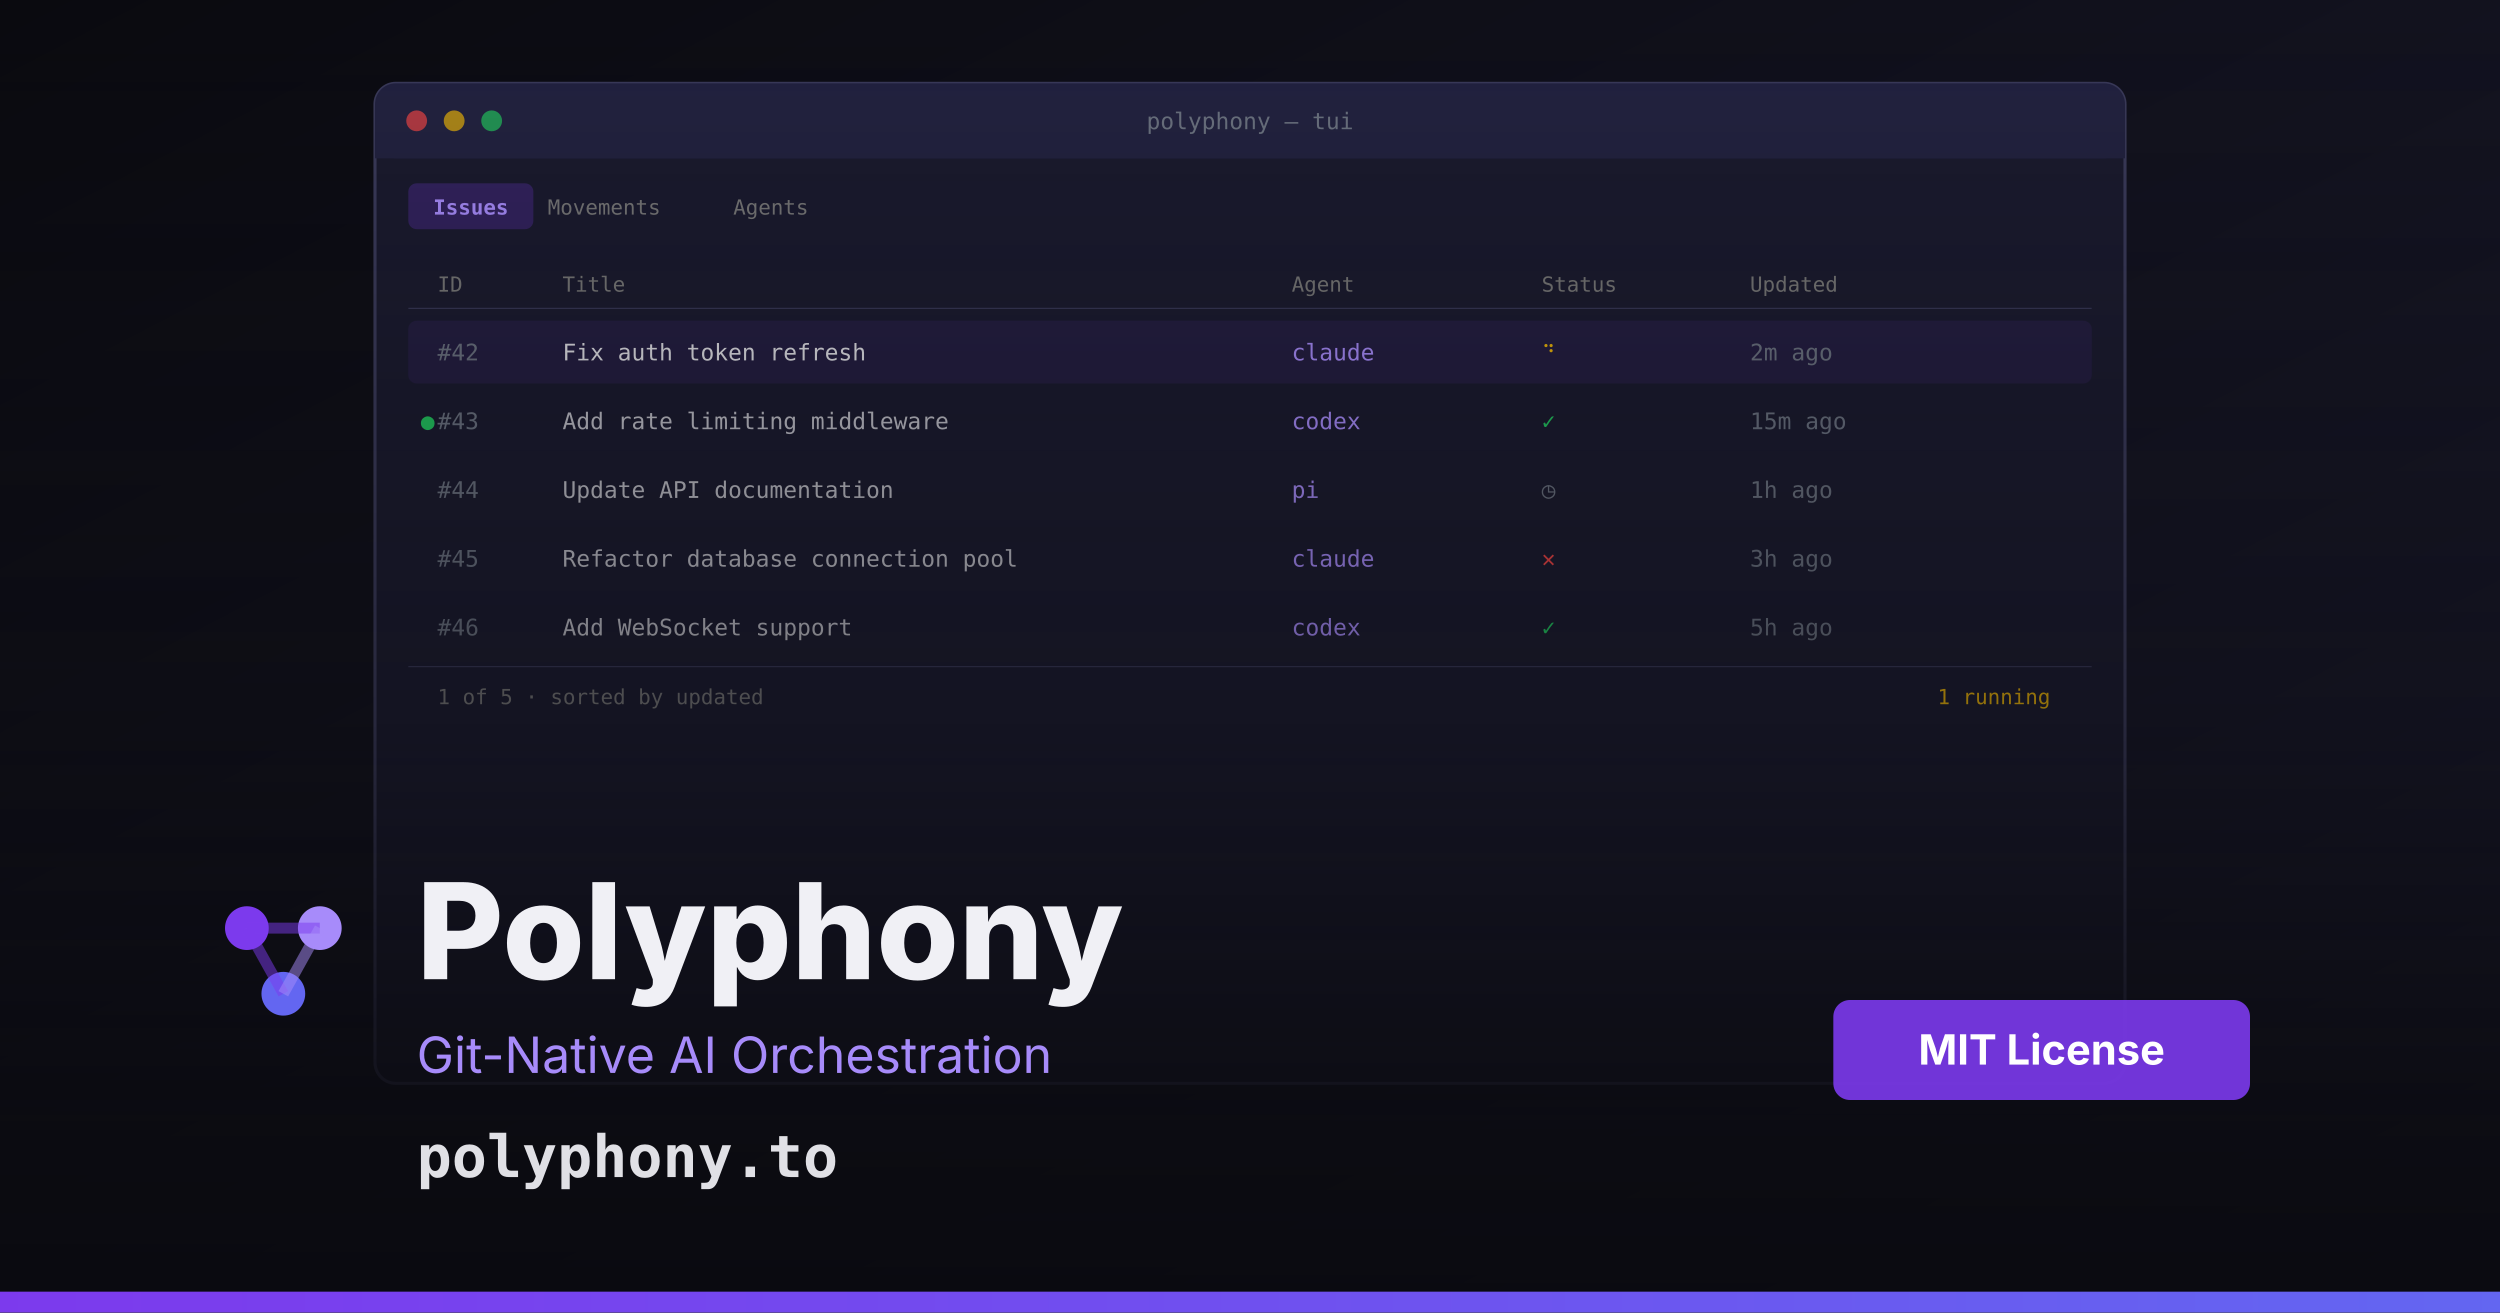
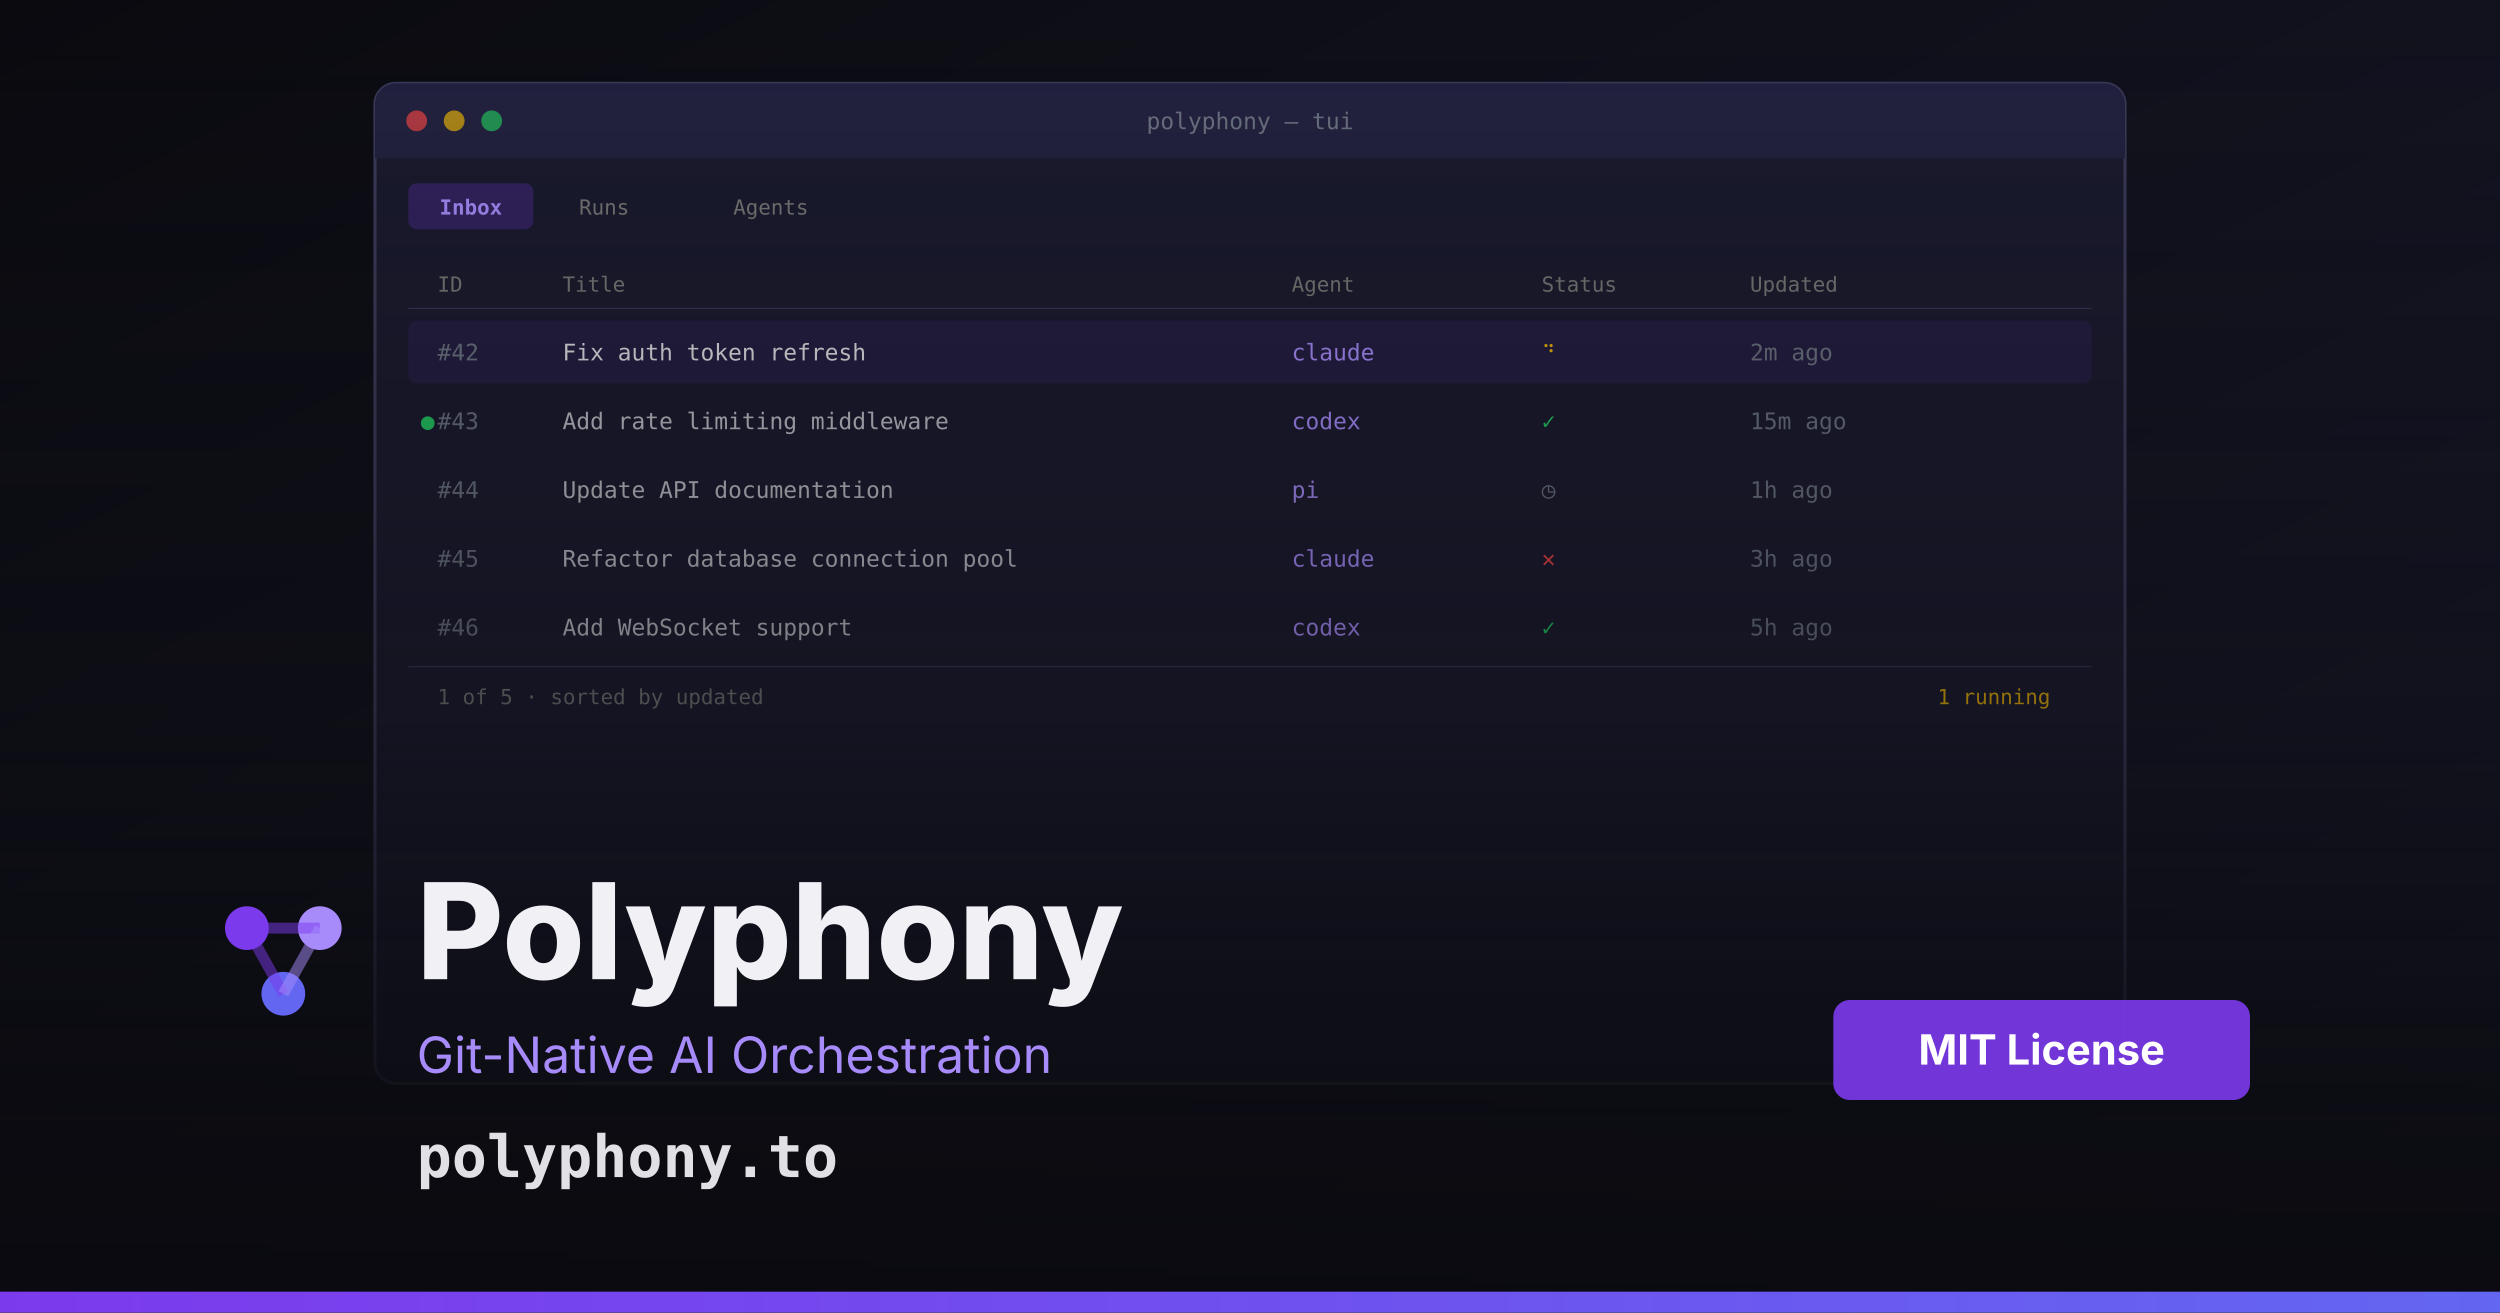
<svg xmlns="http://www.w3.org/2000/svg" width="1200" height="630" viewBox="0 0 1200 630">
  <defs>
    <linearGradient id="bg" x1="0%" y1="0%" x2="100%" y2="100%">
      <stop offset="0%" stop-color="#0a0a0f" />
      <stop offset="100%" stop-color="#1a1a2e" />
    </linearGradient>
    <linearGradient id="accent" x1="0%" y1="0%" x2="100%" y2="0%">
      <stop offset="0%" stop-color="#7c3aed" />
      <stop offset="100%" stop-color="#6366f1" />
    </linearGradient>
    <linearGradient id="overlay" x1="0%" y1="0%" x2="0%" y2="100%">
      <stop offset="0%" stop-color="#0a0a0f" stop-opacity="0" />
      <stop offset="55%" stop-color="#0a0a0f" stop-opacity="0.4" />
      <stop offset="85%" stop-color="#0a0a0f" stop-opacity="0.85" />
      <stop offset="100%" stop-color="#0a0a0f" stop-opacity="0.95" />
    </linearGradient>
  </defs>
  <rect width="1200" height="630" fill="url(#bg)" />
  <g transform="translate(180, 40)">
    <rect x="0" y="0" width="840" height="480" rx="10" fill="#1a1a2e" stroke="#3a3a5a" stroke-width="1.5" />
    <rect x="0" y="0" width="840" height="36" rx="10" fill="#222240" />
    <rect x="0" y="20" width="840" height="16" fill="#222240" />
    <circle cx="20" cy="18" r="5" fill="#ef4444" opacity="0.7" />
    <circle cx="38" cy="18" r="5" fill="#eab308" opacity="0.7" />
    <circle cx="56" cy="18" r="5" fill="#22c55e" opacity="0.7" />
    <text x="420" y="22" font-family="JetBrains Mono, monospace" font-size="11" fill="#6b7280" text-anchor="middle">polyphony — tui</text>
    <rect x="16" y="48" width="60" height="22" rx="4" fill="#7c3aed" opacity="0.25" />
-     <text x="46" y="63" font-family="JetBrains Mono, monospace" font-size="10" font-weight="700" fill="#a78bfa" text-anchor="middle">Issues</text>
-     <text x="110" y="63" font-family="JetBrains Mono, monospace" font-size="10" fill="#777" text-anchor="middle">Movements</text>
+     <text x="46" y="63" font-family="JetBrains Mono, monospace" font-size="10" font-weight="700" fill="#a78bfa" text-anchor="middle">Inbox</text>
+     <text x="110" y="63" font-family="JetBrains Mono, monospace" font-size="10" fill="#777" text-anchor="middle">Runs</text>
    <text x="190" y="63" font-family="JetBrains Mono, monospace" font-size="10" fill="#777" text-anchor="middle">Agents</text>
    <text x="30" y="100" font-family="JetBrains Mono, monospace" font-size="10" fill="#777">ID</text>
    <text x="90" y="100" font-family="JetBrains Mono, monospace" font-size="10" fill="#777">Title</text>
    <text x="440" y="100" font-family="JetBrains Mono, monospace" font-size="10" fill="#777">Agent</text>
    <text x="560" y="100" font-family="JetBrains Mono, monospace" font-size="10" fill="#777">Status</text>
    <text x="660" y="100" font-family="JetBrains Mono, monospace" font-size="10" fill="#777">Updated</text>
    <line x1="16" y1="108" x2="824" y2="108" stroke="#3a3a5a" stroke-width="0.5" />
    <rect x="16" y="114" width="808" height="30" rx="4" fill="#7c3aed" opacity="0.1" stroke="#7c3aed" stroke-opacity="0.2" stroke-width="0.5" />
    <text x="30" y="133" font-family="JetBrains Mono, monospace" font-size="11" fill="#6b7280">#42</text>
    <text x="90" y="133" font-family="JetBrains Mono, monospace" font-size="11" fill="#e0e0e5">Fix auth token refresh</text>
    <text x="440" y="133" font-family="JetBrains Mono, monospace" font-size="11" fill="#a78bfa">claude</text>
    <text x="560" y="133" font-family="JetBrains Mono, monospace" font-size="11" fill="#eab308">⠙</text>
    <text x="660" y="133" font-family="JetBrains Mono, monospace" font-size="11" fill="#6b7280">2m ago</text>
    <text x="22" y="166" font-family="JetBrains Mono, monospace" font-size="11" fill="#22c55e">●</text>
    <text x="30" y="166" font-family="JetBrains Mono, monospace" font-size="11" fill="#6b7280">#43</text>
    <text x="90" y="166" font-family="JetBrains Mono, monospace" font-size="11" fill="#c0c0c8">Add rate limiting middleware</text>
    <text x="440" y="166" font-family="JetBrains Mono, monospace" font-size="11" fill="#a78bfa">codex</text>
    <text x="560" y="166" font-family="JetBrains Mono, monospace" font-size="11" fill="#22c55e">✓</text>
    <text x="660" y="166" font-family="JetBrains Mono, monospace" font-size="11" fill="#6b7280">15m ago</text>
    <text x="30" y="199" font-family="JetBrains Mono, monospace" font-size="11" fill="#6b7280">#44</text>
    <text x="90" y="199" font-family="JetBrains Mono, monospace" font-size="11" fill="#c0c0c8">Update API documentation</text>
    <text x="440" y="199" font-family="JetBrains Mono, monospace" font-size="11" fill="#a78bfa">pi</text>
    <text x="560" y="199" font-family="JetBrains Mono, monospace" font-size="11" fill="#6b7280">◷</text>
    <text x="660" y="199" font-family="JetBrains Mono, monospace" font-size="11" fill="#6b7280">1h ago</text>
    <text x="30" y="232" font-family="JetBrains Mono, monospace" font-size="11" fill="#6b7280">#45</text>
    <text x="90" y="232" font-family="JetBrains Mono, monospace" font-size="11" fill="#c0c0c8">Refactor database connection pool</text>
    <text x="440" y="232" font-family="JetBrains Mono, monospace" font-size="11" fill="#a78bfa">claude</text>
    <text x="560" y="232" font-family="JetBrains Mono, monospace" font-size="11" fill="#ef4444">✕</text>
    <text x="660" y="232" font-family="JetBrains Mono, monospace" font-size="11" fill="#6b7280">3h ago</text>
    <text x="30" y="265" font-family="JetBrains Mono, monospace" font-size="11" fill="#6b7280">#46</text>
    <text x="90" y="265" font-family="JetBrains Mono, monospace" font-size="11" fill="#c0c0c8">Add WebSocket support</text>
    <text x="440" y="265" font-family="JetBrains Mono, monospace" font-size="11" fill="#a78bfa">codex</text>
    <text x="560" y="265" font-family="JetBrains Mono, monospace" font-size="11" fill="#22c55e">✓</text>
    <text x="660" y="265" font-family="JetBrains Mono, monospace" font-size="11" fill="#6b7280">5h ago</text>
    <line x1="16" y1="280" x2="824" y2="280" stroke="#3a3a5a" stroke-width="0.5" />
    <text x="30" y="298" font-family="JetBrains Mono, monospace" font-size="10" fill="#777">1 of 5 · sorted by updated</text>
    <text x="750" y="298" font-family="JetBrains Mono, monospace" font-size="10" fill="#eab308">1 running</text>
  </g>
  <rect width="1200" height="630" fill="url(#overlay)" />
  <g transform="translate(80, 400) scale(3.5)">
    <circle cx="11" cy="13" r="3" fill="#7c3aed" />
    <circle cx="21" cy="13" r="3" fill="#a78bfa" />
    <circle cx="16" cy="22" r="3" fill="#6366f1" />
    <line x1="11" y1="13" x2="21" y2="13" stroke="#7c3aed" stroke-width="1.5" opacity="0.5" />
    <line x1="11" y1="13" x2="16" y2="22" stroke="#7c3aed" stroke-width="1.5" opacity="0.5" />
    <line x1="21" y1="13" x2="16" y2="22" stroke="#a78bfa" stroke-width="1.5" opacity="0.5" />
  </g>
  <text x="200" y="470" font-family="Inter, system-ui, sans-serif" font-size="64" font-weight="800" fill="#f0f0f5">Polyphony</text>
  <text x="200" y="515" font-family="Inter, system-ui, sans-serif" font-size="24" font-weight="400" fill="#a78bfa">Git-Native AI Orchestration</text>
  <text x="200" y="565" font-family="JetBrains Mono, monospace" font-size="28" font-weight="600" fill="#e0e0e5">polyphony.to</text>
  <rect x="880" y="480" width="200" height="48" rx="8" fill="#7c3aed" opacity="0.9" />
  <text x="980" y="511" font-family="Inter, system-ui, sans-serif" font-size="20" font-weight="700" fill="#ffffff" text-anchor="middle">MIT License</text>
  <rect x="0" y="620" width="1200" height="10" fill="url(#accent)" />
</svg>
